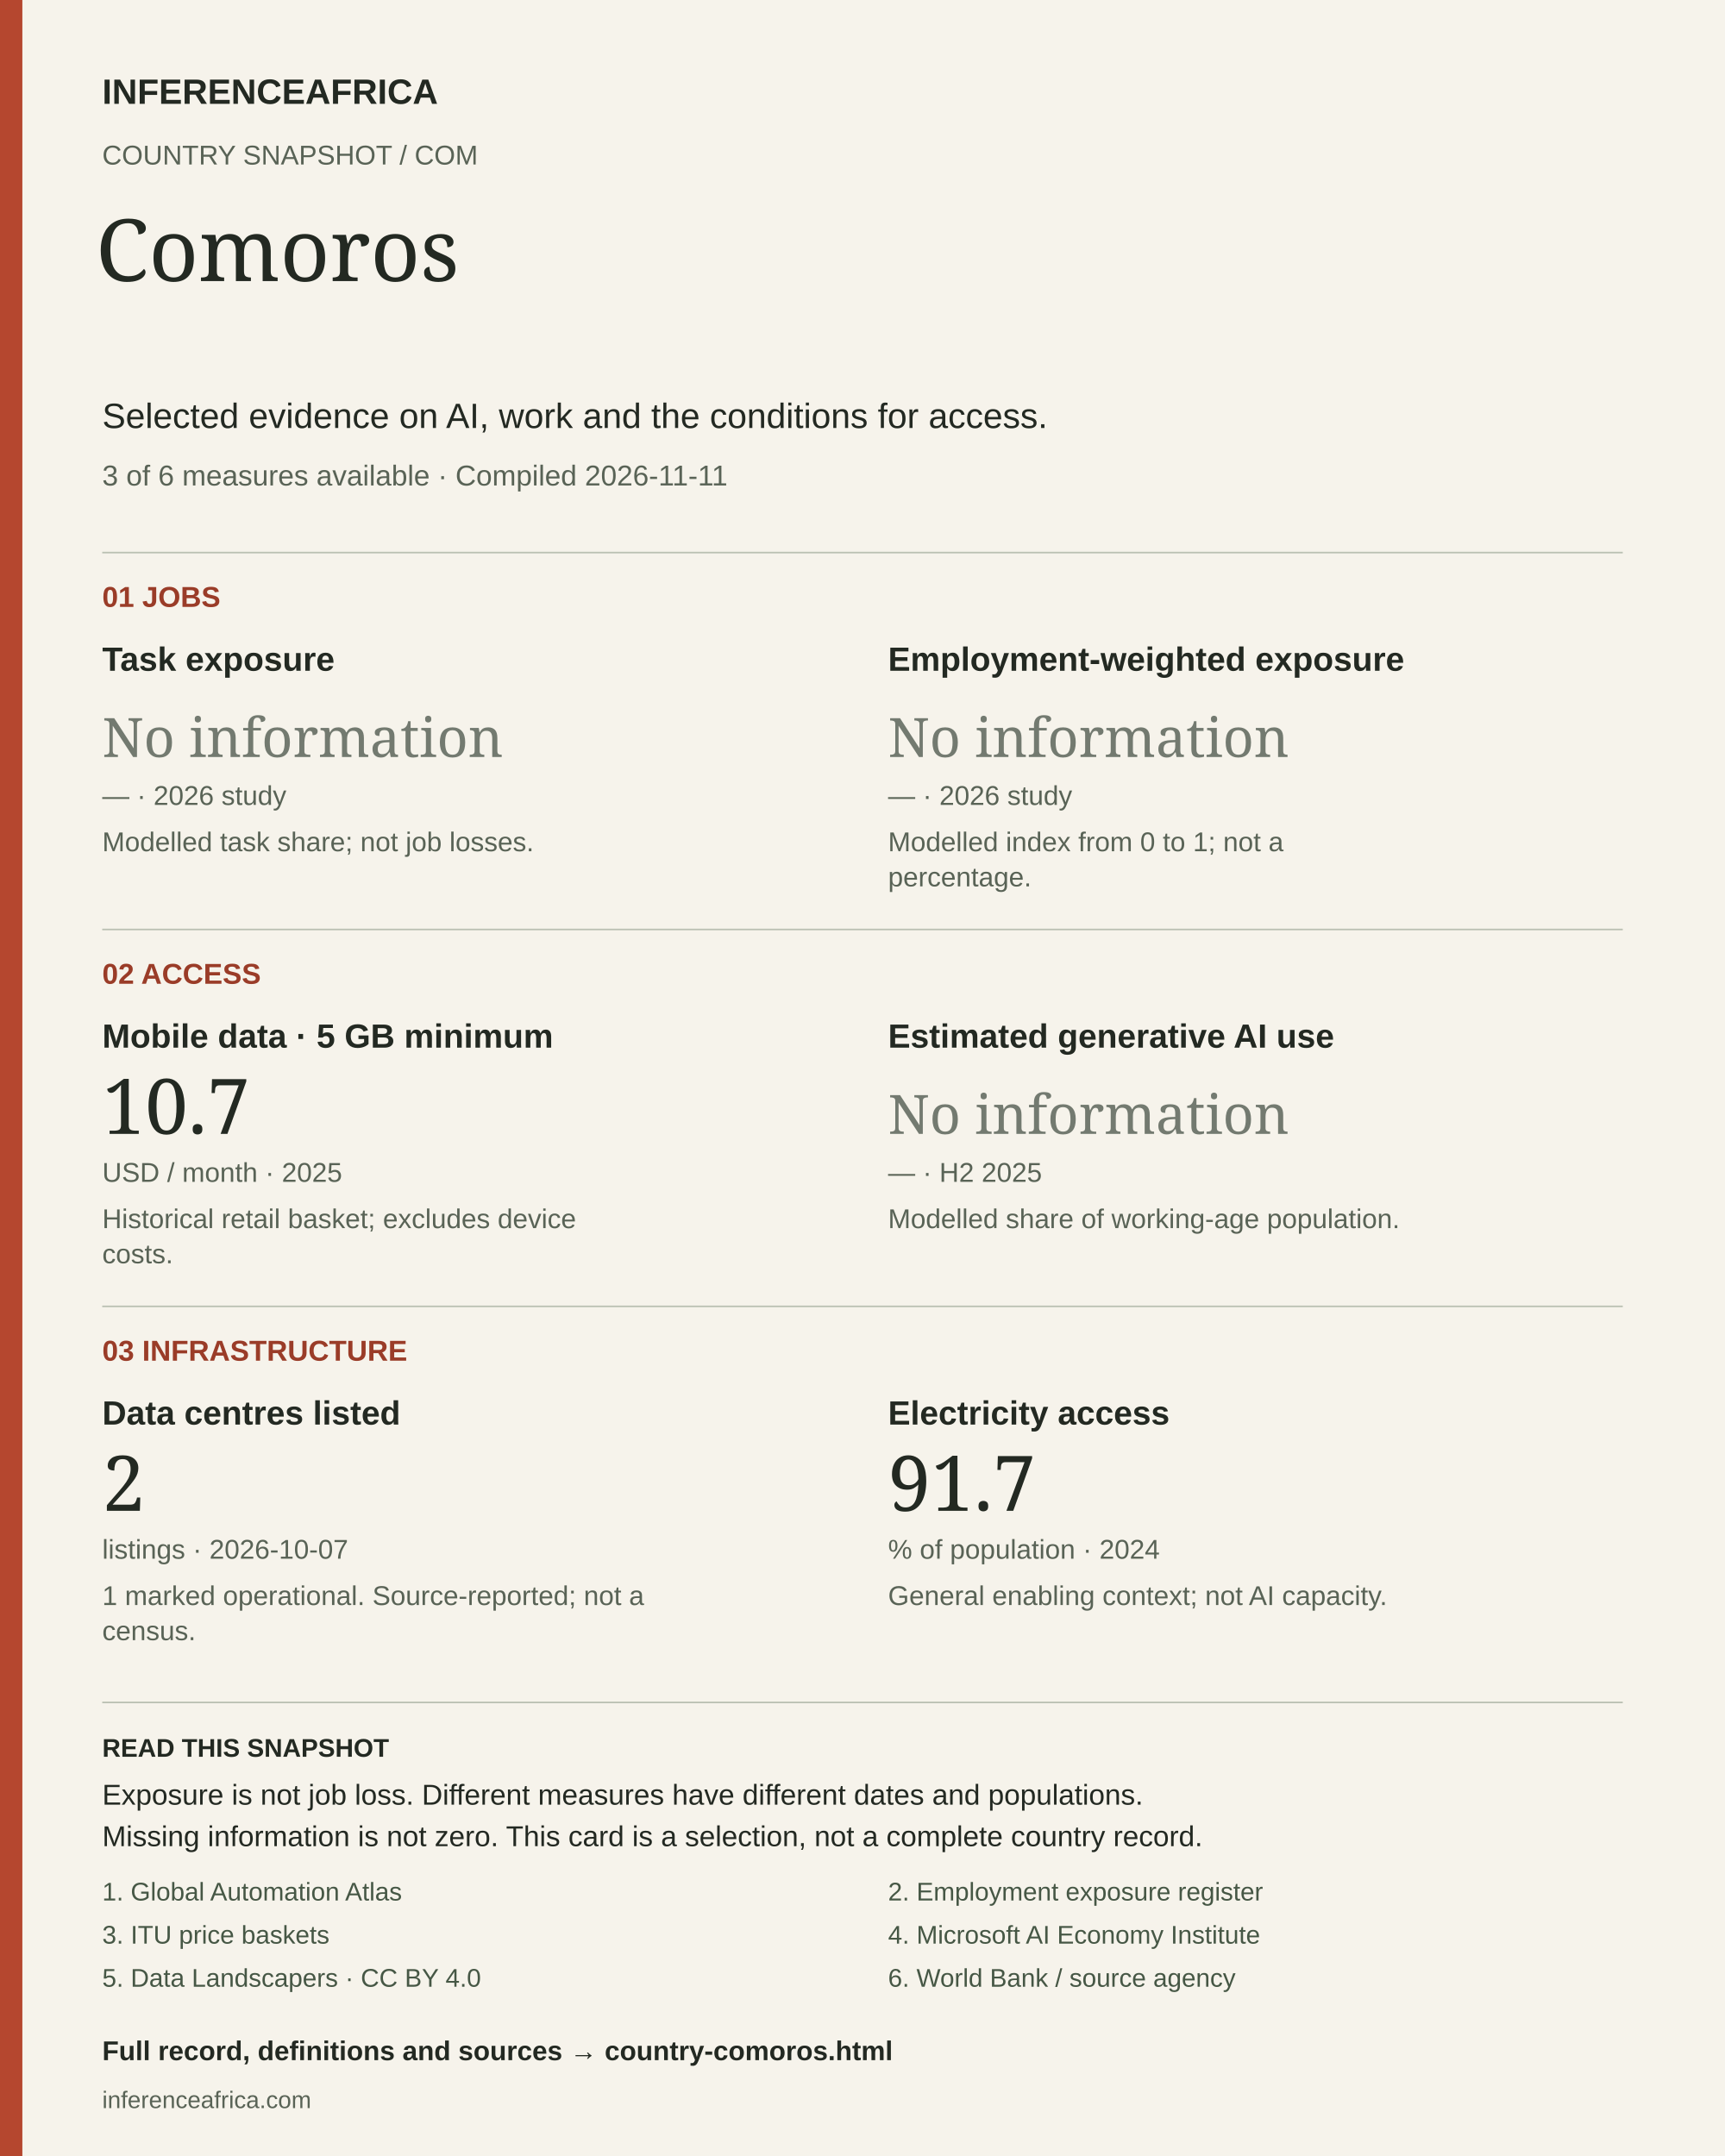
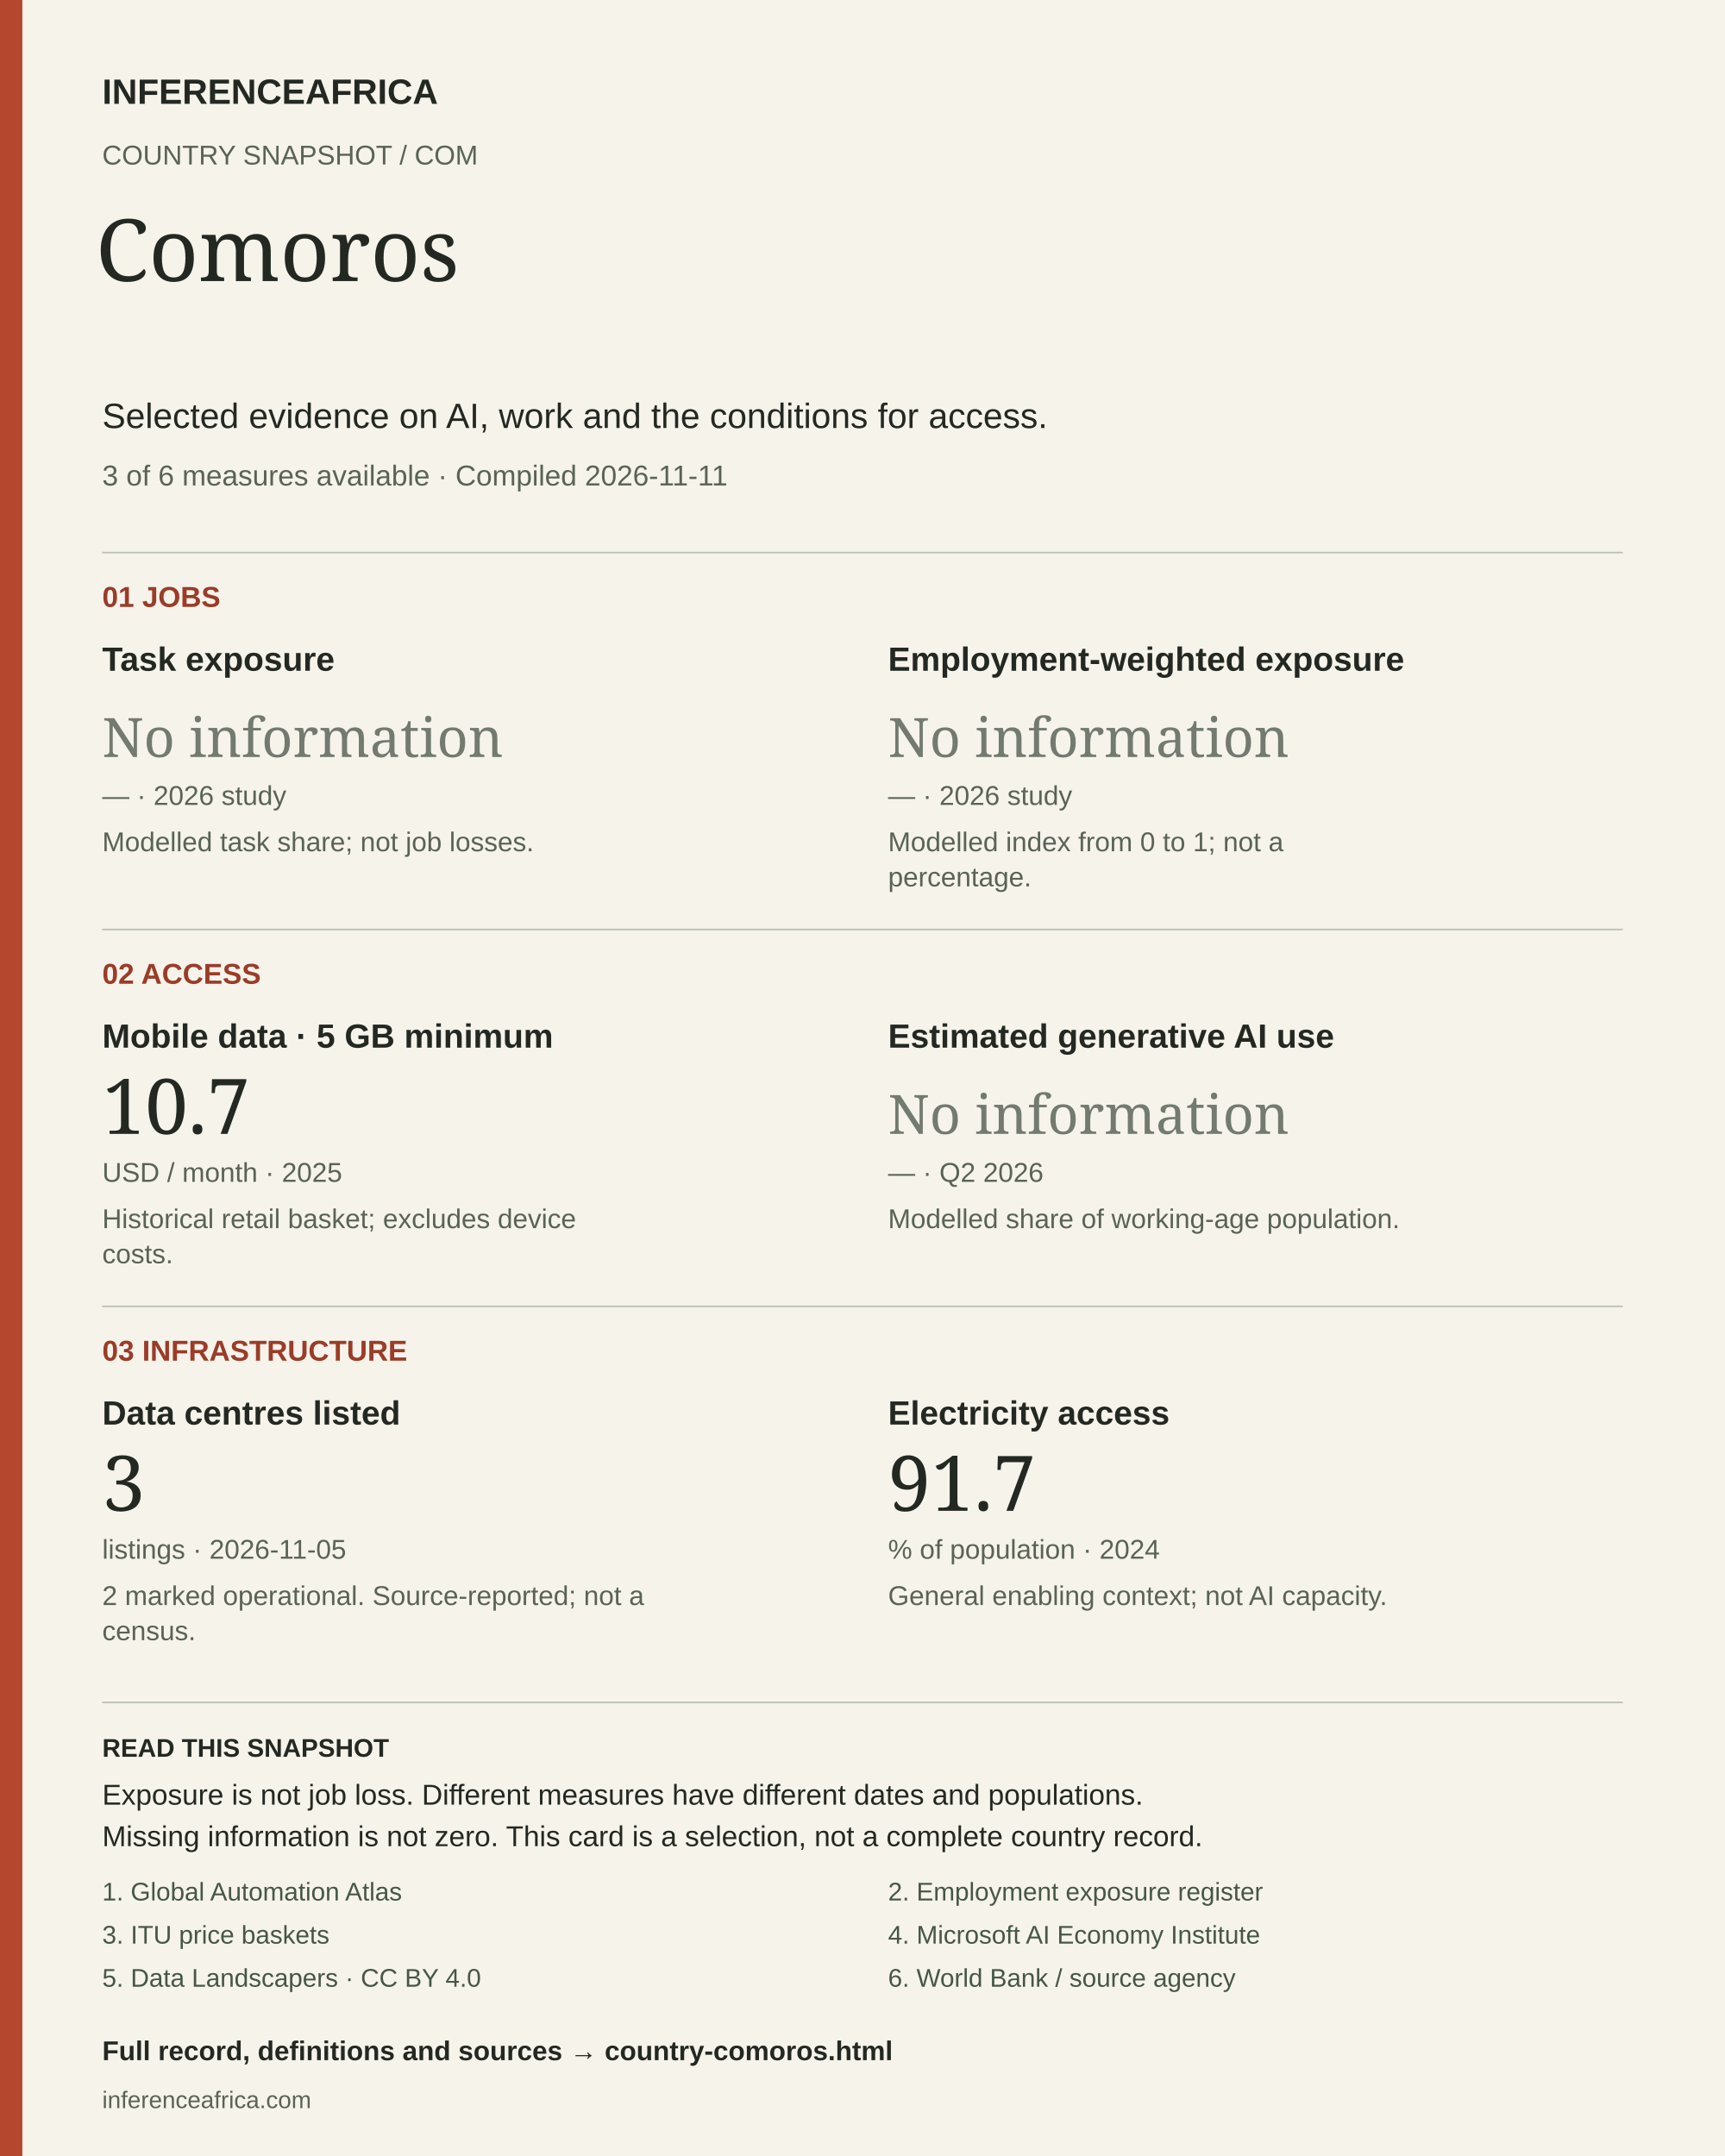
<svg xmlns="http://www.w3.org/2000/svg" width="1080" height="1350" viewBox="0 0 1080 1350" role="img" aria-labelledby="title desc">
  <rect width="1080" height="1350" fill="#f6f3eb" />
  <rect width="14" height="1350" fill="#b5472f" />
  <text x="64" y="65" font-size="22" fill="#232922" font-weight="700" font-family="Arial, sans-serif">INFERENCEAFRICA</text>
  <text x="64" y="103" font-size="17" fill="#596356" font-weight="400" font-family="Arial, sans-serif">COUNTRY SNAPSHOT  /  COM</text>
  <text x="60" y="176" font-size="54" fill="#232922" font-weight="400" font-family="Georgia, serif">Comoros</text>
  <text x="64" y="268" font-size="22" fill="#232922" font-weight="400" font-family="Arial, sans-serif">Selected evidence on AI, work and the conditions for access.</text>
  <text x="64" y="304" font-size="18" fill="#596356" font-weight="400" font-family="Arial, sans-serif">3 of 6 measures available  ·  Compiled 2026-11-11</text>
  <line x1="64" y1="346" x2="1016" y2="346" stroke="#bbc1b3" />
  <text x="64" y="380" font-size="18" fill="#9a3c28" font-weight="700" font-family="Arial, sans-serif">01  JOBS</text>
  <text x="64" y="420" font-size="21" fill="#232922" font-weight="700" font-family="Arial, sans-serif">Task exposure</text>
  <text x="64" y="474" font-size="34" fill="#737a70" font-weight="400" font-family="Georgia, serif">No information</text>
  <text x="64" y="504" font-size="17" fill="#596356" font-weight="400" font-family="Arial, sans-serif">—  ·  2026 study</text>
  <text x="64" y="533" font-size="17" fill="#596356" font-weight="400" font-family="Arial, sans-serif">Modelled task share; not job losses.</text>
  <text x="556" y="420" font-size="21" fill="#232922" font-weight="700" font-family="Arial, sans-serif">Employment-weighted exposure</text>
  <text x="556" y="474" font-size="34" fill="#737a70" font-weight="400" font-family="Georgia, serif">No information</text>
  <text x="556" y="504" font-size="17" fill="#596356" font-weight="400" font-family="Arial, sans-serif">—  ·  2026 study</text>
  <text x="556" y="533" font-size="17" fill="#596356" font-weight="400" font-family="Arial, sans-serif">Modelled index from 0 to 1; not a</text>
  <text x="556" y="555" font-size="17" fill="#596356" font-weight="400" font-family="Arial, sans-serif">percentage.</text>
  <line x1="64" y1="582" x2="1016" y2="582" stroke="#bbc1b3" />
  <text x="64" y="616" font-size="18" fill="#9a3c28" font-weight="700" font-family="Arial, sans-serif">02  ACCESS</text>
  <text x="64" y="656" font-size="21" fill="#232922" font-weight="700" font-family="Arial, sans-serif">Mobile data · 5 GB minimum</text>
  <text x="64" y="710" font-size="48" fill="#232922" font-weight="400" font-family="Georgia, serif">10.7</text>
  <text x="64" y="740" font-size="17" fill="#596356" font-weight="400" font-family="Arial, sans-serif">USD / month  ·  2025</text>
  <text x="64" y="769" font-size="17" fill="#596356" font-weight="400" font-family="Arial, sans-serif">Historical retail basket; excludes device</text>
  <text x="64" y="791" font-size="17" fill="#596356" font-weight="400" font-family="Arial, sans-serif">costs.</text>
  <text x="556" y="656" font-size="21" fill="#232922" font-weight="700" font-family="Arial, sans-serif">Estimated generative AI use</text>
  <text x="556" y="710" font-size="34" fill="#737a70" font-weight="400" font-family="Georgia, serif">No information</text>
-   <text x="556" y="740" font-size="17" fill="#596356" font-weight="400" font-family="Arial, sans-serif">—  ·  H2 2025</text>
+   <text x="556" y="740" font-size="17" fill="#596356" font-weight="400" font-family="Arial, sans-serif">—  ·  Q2 2026</text>
  <text x="556" y="769" font-size="17" fill="#596356" font-weight="400" font-family="Arial, sans-serif">Modelled share of working-age population.</text>
  <line x1="64" y1="818" x2="1016" y2="818" stroke="#bbc1b3" />
  <text x="64" y="852" font-size="18" fill="#9a3c28" font-weight="700" font-family="Arial, sans-serif">03  INFRASTRUCTURE</text>
  <text x="64" y="892" font-size="21" fill="#232922" font-weight="700" font-family="Arial, sans-serif">Data centres listed</text>
-   <text x="64" y="946" font-size="48" fill="#232922" font-weight="400" font-family="Georgia, serif">2</text>
-   <text x="64" y="976" font-size="17" fill="#596356" font-weight="400" font-family="Arial, sans-serif">listings  ·  2026-10-07</text>
-   <text x="64" y="1005" font-size="17" fill="#596356" font-weight="400" font-family="Arial, sans-serif">1 marked operational. Source-reported; not a</text>
+   <text x="64" y="946" font-size="48" fill="#232922" font-weight="400" font-family="Georgia, serif">3</text>
+   <text x="64" y="976" font-size="17" fill="#596356" font-weight="400" font-family="Arial, sans-serif">listings  ·  2026-11-05</text>
+   <text x="64" y="1005" font-size="17" fill="#596356" font-weight="400" font-family="Arial, sans-serif">2 marked operational. Source-reported; not a</text>
  <text x="64" y="1027" font-size="17" fill="#596356" font-weight="400" font-family="Arial, sans-serif">census.</text>
  <text x="556" y="892" font-size="21" fill="#232922" font-weight="700" font-family="Arial, sans-serif">Electricity access</text>
  <text x="556" y="946" font-size="48" fill="#232922" font-weight="400" font-family="Georgia, serif">91.7</text>
  <text x="556" y="976" font-size="17" fill="#596356" font-weight="400" font-family="Arial, sans-serif">% of population  ·  2024</text>
  <text x="556" y="1005" font-size="17" fill="#596356" font-weight="400" font-family="Arial, sans-serif">General enabling context; not AI capacity.</text>
  <line x1="64" y1="1066" x2="1016" y2="1066" stroke="#bbc1b3" />
  <text x="64" y="1100" font-size="16" fill="#232922" font-weight="700" font-family="Arial, sans-serif">READ THIS SNAPSHOT</text>
  <text x="64" y="1130" font-size="18" fill="#232922" font-weight="400" font-family="Arial, sans-serif">Exposure is not job loss. Different measures have different dates and populations.</text>
  <text x="64" y="1156" font-size="18" fill="#232922" font-weight="400" font-family="Arial, sans-serif">Missing information is not zero. This card is a selection, not a complete country record.</text>
  <a href="https://inferenceafrica.com/data/jobs-atlas-exposure.csv">
    <text x="64" y="1190" font-size="16" fill="#465745" font-weight="400" font-family="Arial, sans-serif">1. Global Automation Atlas</text>
  </a>
  <a href="https://inferenceafrica.com/data/jobs-exposure.csv">
    <text x="556" y="1190" font-size="16" fill="#465745" font-weight="400" font-family="Arial, sans-serif">2. Employment exposure register</text>
  </a>
  <a href="https://www.itu.int/en/ITU-D/Statistics/Documents/ICT_Prices/ITU_ICTPriceBaskets_2008-2025.xlsx">
    <text x="64" y="1217" font-size="16" fill="#465745" font-weight="400" font-family="Arial, sans-serif">3. ITU price baskets</text>
  </a>
-   <a href="https://www.microsoft.com/en-us/research/wp-content/uploads/2026/01/Microsoft-AI-Diffusion-Report-January-2026.pdf">
+   <a href="https://github.com/microsoft/ai-diffusion-report/blob/main/data/AI_Diffusion_Q22026_Update.csv">
    <text x="556" y="1217" font-size="16" fill="#465745" font-weight="400" font-family="Arial, sans-serif">4. Microsoft AI Economy Institute</text>
  </a>
  <a href="https://corpus.data-landscapers.io/datasets/data-centres/">
    <text x="64" y="1244" font-size="16" fill="#465745" font-weight="400" font-family="Arial, sans-serif">5. Data Landscapers · CC BY 4.0</text>
  </a>
  <a href="https://api.worldbank.org/v2/country/AGO;BDI;BEN;BFA;BWA;CAF;CIV;CMR;COD;COG;COM;CPV;DJI;DZA;EGY;ERI;ETH;GAB;GHA;GIN;GMB;GNB;GNQ;KEN;LBR;LBY;LSO;MAR;MDG;MLI;MOZ;MRT;MUS;MWI;NAM;NER;NGA;RWA;SDN;SEN;SLE;SOM;SSD;STP;SWZ;SYC;TCD;TGO;TUN;TZA;UGA;ZAF;ZMB;ZWE/indicator/EG.ELC.ACCS.ZS?format=json&amp;date=1960:2025&amp;per_page=20000">
    <text x="556" y="1244" font-size="16" fill="#465745" font-weight="400" font-family="Arial, sans-serif">6. World Bank / source agency</text>
  </a>
  <a href="https://inferenceafrica.com/country-comoros.html">
    <text x="64" y="1290" font-size="17" fill="#232922" font-weight="700" font-family="Arial, sans-serif">Full record, definitions and sources → country-comoros.html</text>
  </a>
  <text x="64" y="1320" font-size="15" fill="#596356" font-weight="400" font-family="Arial, sans-serif">inferenceafrica.com</text>
</svg>
